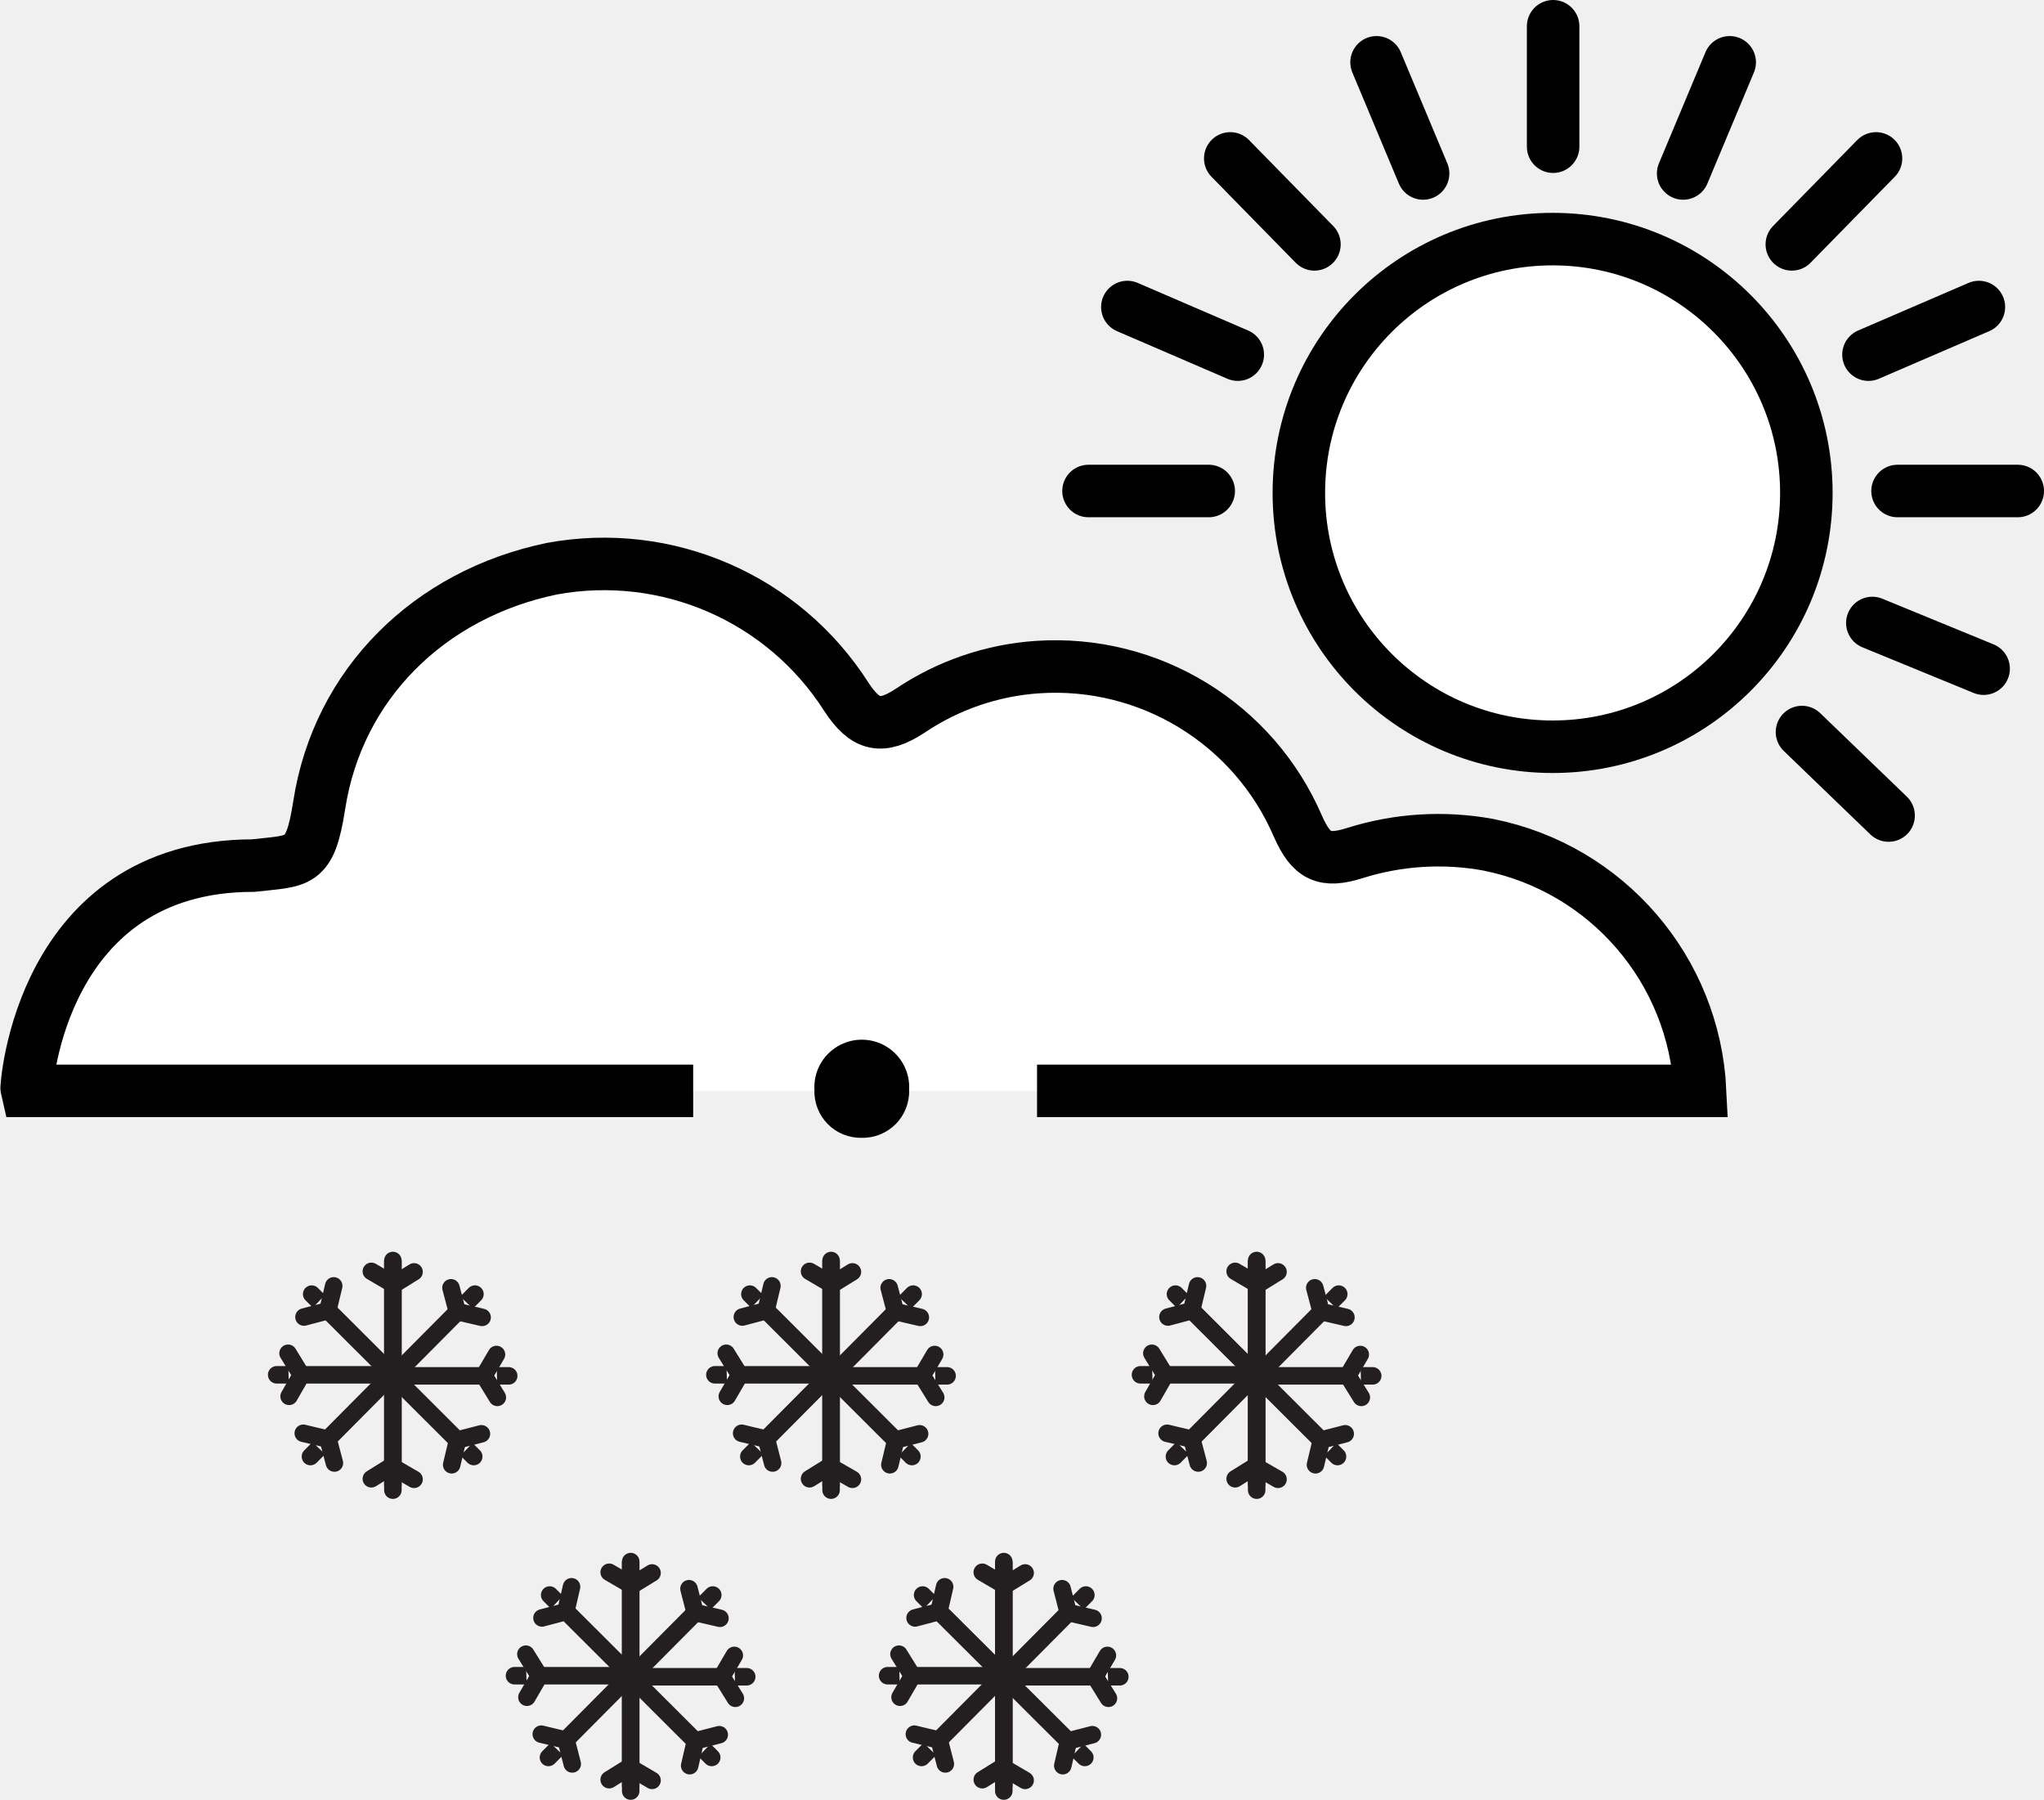
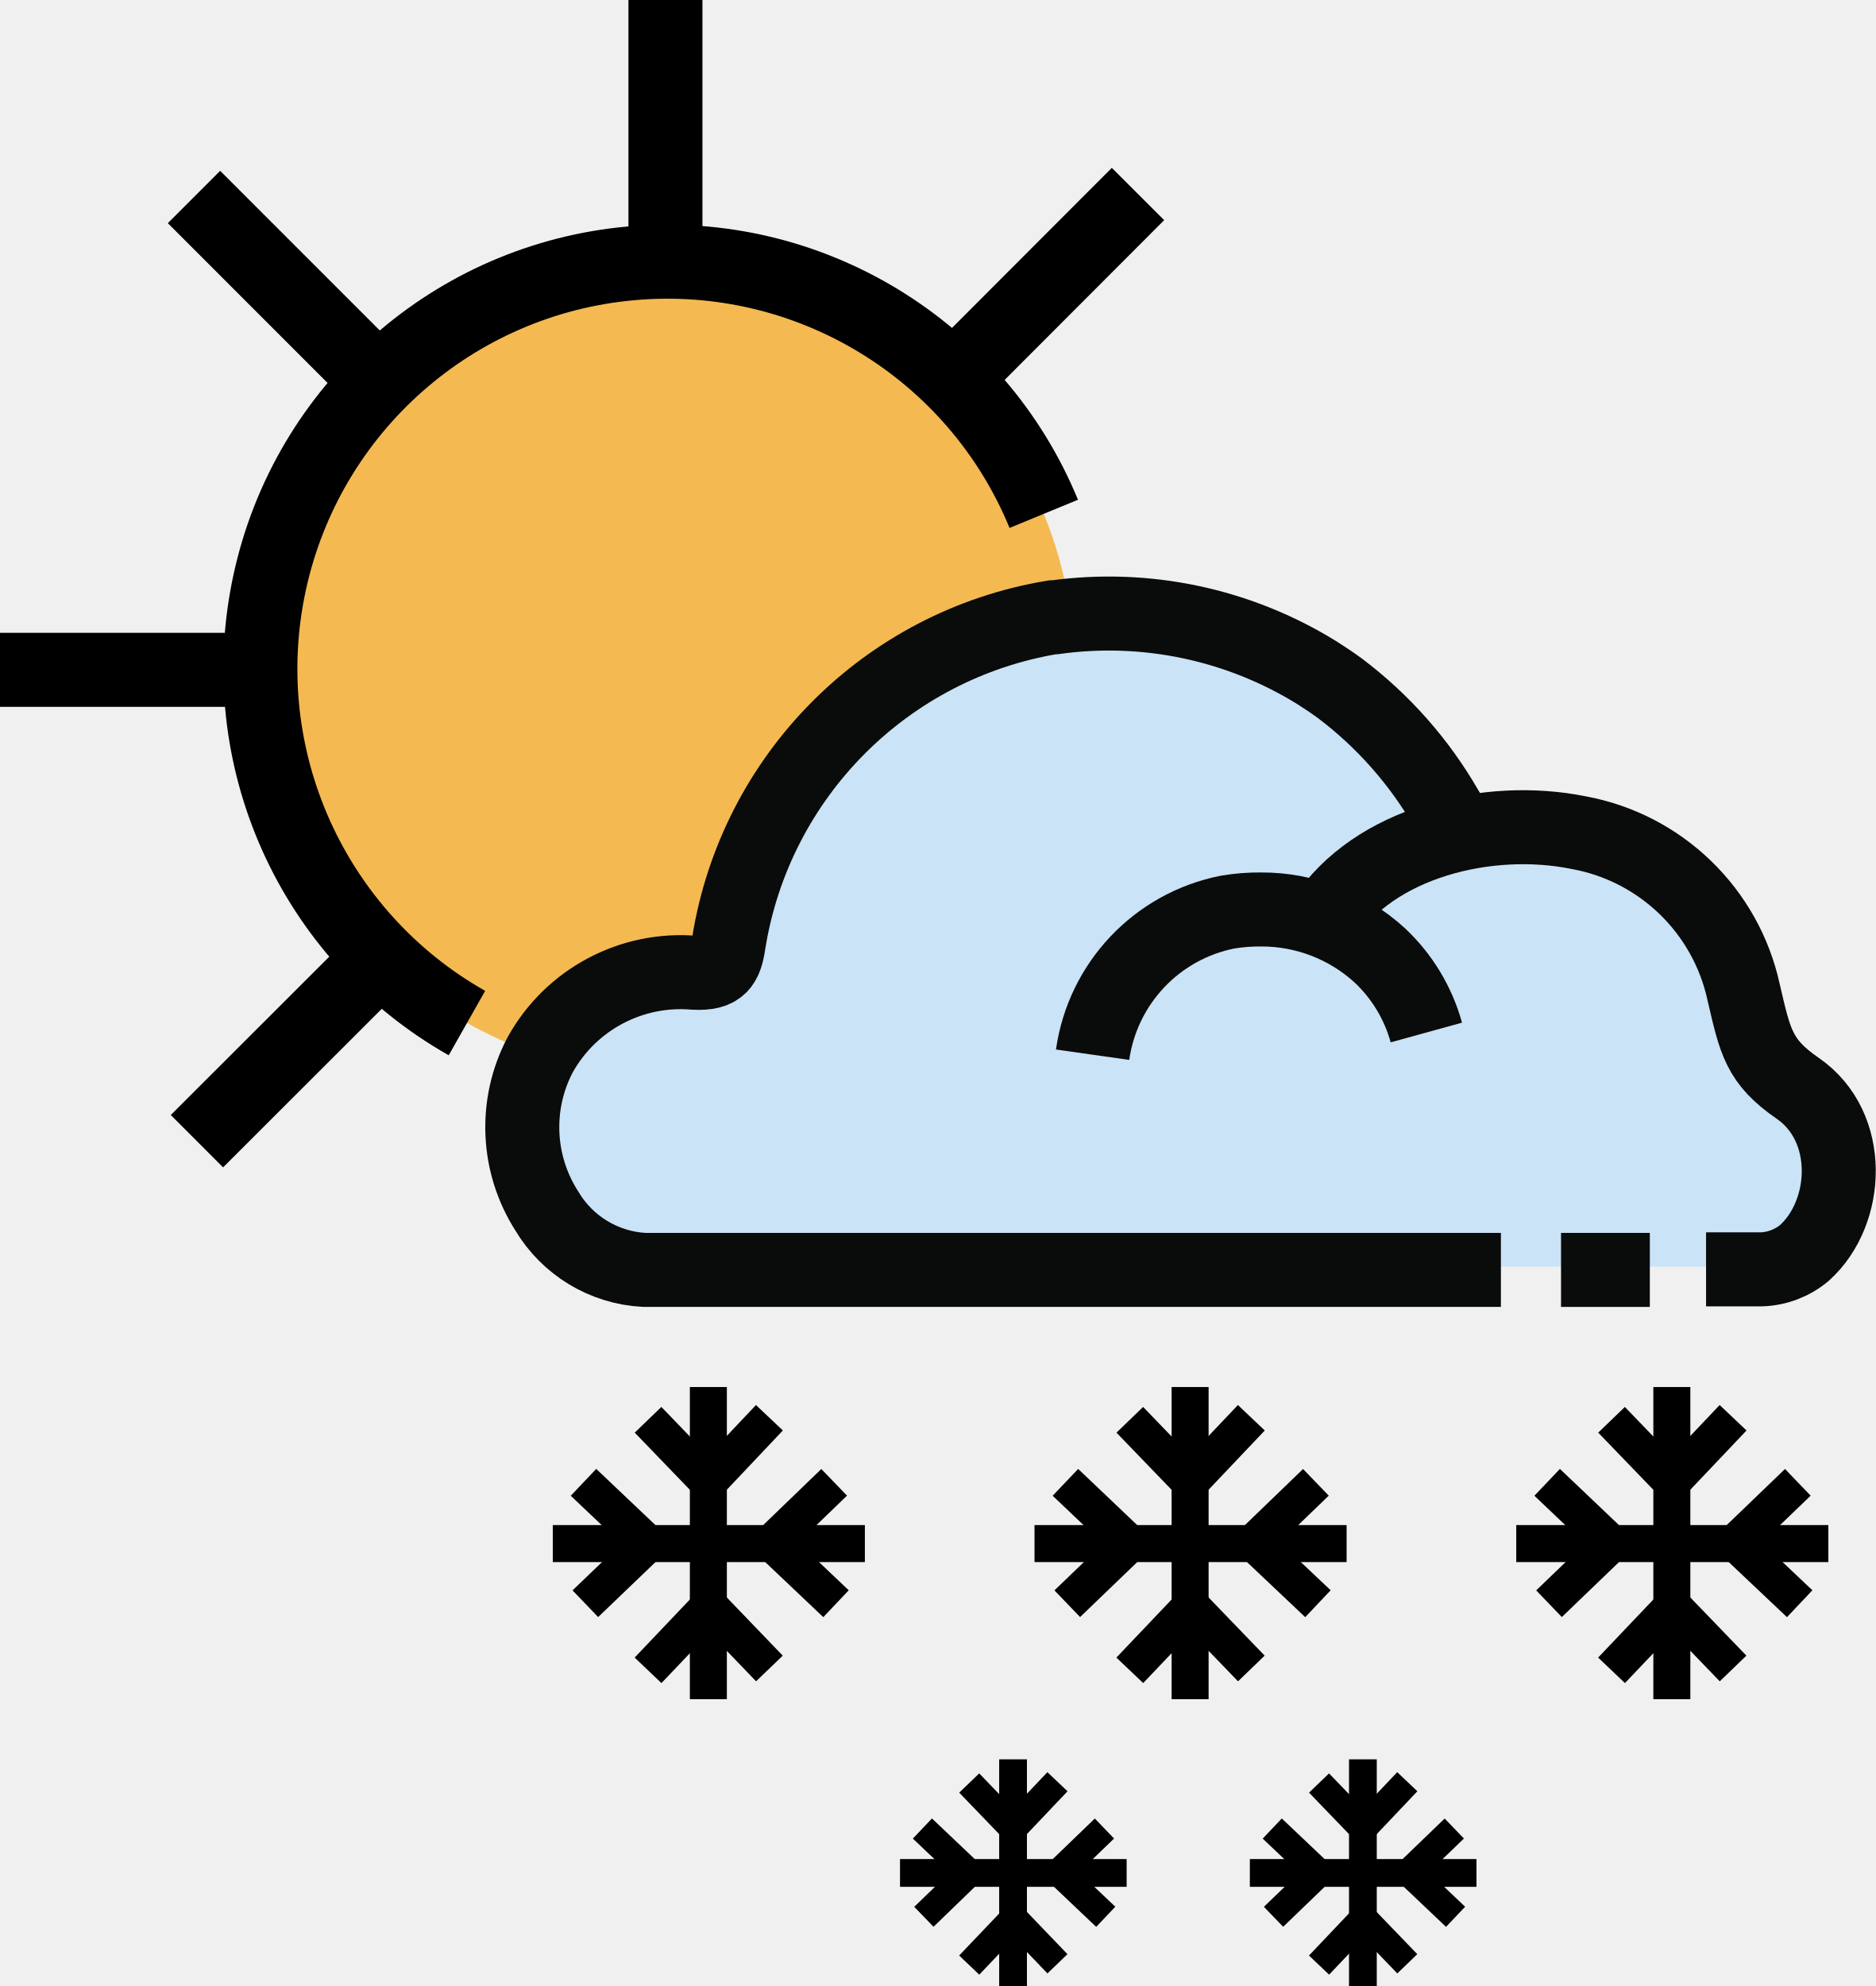
- <svg xmlns="http://www.w3.org/2000/svg" viewBox="0 0 116.8 102.82">
+ <svg xmlns="http://www.w3.org/2000/svg" viewBox="0 0 101.39 107.33">
  <defs>
-     <style>.cls-1,.cls-2,.cls-3,.cls-4{fill:#fff;stroke-miterlimit:10;}.cls-1,.cls-2{stroke:#231f20;}.cls-1,.cls-4{stroke-linecap:round;}.cls-3,.cls-4{stroke:#000;stroke-width:3px;}</style>
+     <style>.cls-1{fill:#f5b952;}.cls-2{fill:#cae3f6;}.cls-3,.cls-4,.cls-5,.cls-6,.cls-7{fill:none;stroke-miterlimit:10;}.cls-3,.cls-4,.cls-5,.cls-6{stroke:#000;}.cls-3{stroke-width:1.5px;}.cls-4{stroke-width:2px;}.cls-5,.cls-6,.cls-7{stroke-width:4px;}.cls-6{stroke-linecap:square;}.cls-7{stroke:#0a0b0b;}</style>
  </defs>
  <g id="Layer_2" data-name="Layer 2">
    <g id="Layer_1-2" data-name="Layer 1">
-       <line class="cls-1" x1="47.46" y1="73.43" x2="48.71" y2="72.66" />
-       <line class="cls-1" x1="48.71" y1="84.51" x2="47.49" y2="83.81" />
-       <line class="cls-1" x1="47.49" y1="78.6" x2="52.11" y2="83.21" />
-       <polyline class="cls-1" points="52.55 81.91 51.19 82.26 50.85 83.68" />
-       <line class="cls-1" x1="52.18" y1="73.93" x2="47.47" y2="78.67" />
-       <polyline class="cls-1" points="50.81 73.57 51.17 74.93 52.59 75.26" />
-       <line class="cls-1" x1="54.12" y1="78.6" x2="47.49" y2="78.6" />
-       <polyline class="cls-1" points="53.41 77.38 52.7 78.59 53.47 79.83" />
-       <line class="cls-2" x1="47.49" y1="84.89" x2="47.49" y2="72.01" />
-       <line class="cls-1" x1="47.49" y1="85.13" x2="47.49" y2="72.01" />
-       <line class="cls-1" x1="47.5" y1="83.71" x2="46.26" y2="84.48" />
-       <line class="cls-1" x1="46.26" y1="72.63" x2="47.47" y2="73.34" />
-       <line class="cls-1" x1="47.47" y1="78.54" x2="42.85" y2="73.93" />
-       <polyline class="cls-1" points="42.42 75.24 43.77 74.88 44.11 73.46" />
-       <line class="cls-1" x1="42.79" y1="83.21" x2="47.5" y2="78.47" />
-       <polyline class="cls-1" points="44.15 83.58 43.8 82.22 42.38 81.88" />
-       <line class="cls-1" x1="40.85" y1="78.54" x2="47.47" y2="78.54" />
-       <polyline class="cls-1" points="41.56 79.77 42.27 78.55 41.5 77.31" />
-       <line class="cls-1" x1="22.42" y1="73.43" x2="23.66" y2="72.66" />
-       <line class="cls-1" x1="23.66" y1="84.51" x2="22.45" y2="83.81" />
-       <line class="cls-1" x1="22.45" y1="78.6" x2="27.07" y2="83.21" />
-       <polyline class="cls-1" points="27.51 81.91 26.15 82.26 25.81 83.68" />
-       <line class="cls-1" x1="27.14" y1="73.93" x2="22.43" y2="78.67" />
-       <polyline class="cls-1" points="25.77 73.57 26.13 74.93 27.55 75.26" />
-       <line class="cls-1" x1="29.07" y1="78.6" x2="22.45" y2="78.6" />
-       <polyline class="cls-1" points="28.37 77.38 27.66 78.59 28.42 79.83" />
-       <line class="cls-2" x1="22.45" y1="84.89" x2="22.45" y2="72.01" />
-       <line class="cls-1" x1="22.45" y1="85.13" x2="22.45" y2="72.01" />
-       <line class="cls-1" x1="22.46" y1="83.71" x2="21.22" y2="84.48" />
-       <line class="cls-1" x1="21.22" y1="72.63" x2="22.43" y2="73.34" />
-       <line class="cls-1" x1="22.43" y1="78.54" x2="17.81" y2="73.93" />
-       <polyline class="cls-1" points="17.37 75.24 18.73 74.88 19.07 73.46" />
-       <line class="cls-1" x1="17.74" y1="83.21" x2="22.45" y2="78.47" />
-       <polyline class="cls-1" points="19.11 83.58 18.75 82.22 17.33 81.88" />
-       <line class="cls-1" x1="15.81" y1="78.54" x2="22.43" y2="78.54" />
-       <polyline class="cls-1" points="16.52 79.77 17.22 78.55 16.46 77.31" />
-       <line class="cls-1" x1="71.78" y1="73.43" x2="73.03" y2="72.66" />
-       <line class="cls-1" x1="73.03" y1="84.51" x2="71.81" y2="83.81" />
-       <line class="cls-1" x1="71.81" y1="78.6" x2="76.43" y2="83.21" />
-       <polyline class="cls-1" points="76.87 81.91 75.51 82.26 75.17 83.68" />
-       <line class="cls-1" x1="76.5" y1="73.93" x2="71.79" y2="78.67" />
-       <polyline class="cls-1" points="75.13 73.57 75.49 74.93 76.91 75.26" />
-       <line class="cls-1" x1="78.44" y1="78.6" x2="71.81" y2="78.6" />
-       <polyline class="cls-1" points="77.73 77.38 77.02 78.59 77.79 79.83" />
-       <line class="cls-2" x1="71.81" y1="84.89" x2="71.81" y2="72.01" />
-       <line class="cls-1" x1="71.81" y1="85.13" x2="71.81" y2="72.01" />
-       <line class="cls-1" x1="71.82" y1="83.71" x2="70.58" y2="84.48" />
-       <line class="cls-1" x1="70.58" y1="72.63" x2="71.79" y2="73.34" />
-       <line class="cls-1" x1="71.79" y1="78.54" x2="67.17" y2="73.93" />
-       <polyline class="cls-1" points="66.74 75.24 68.09 74.88 68.43 73.46" />
-       <line class="cls-1" x1="67.11" y1="83.21" x2="71.82" y2="78.47" />
-       <polyline class="cls-1" points="68.47 83.58 68.11 82.22 66.69 81.88" />
-       <line class="cls-1" x1="65.17" y1="78.54" x2="71.79" y2="78.54" />
-       <polyline class="cls-1" points="65.88 79.77 66.58 78.55 65.82 77.31" />
-       <line class="cls-1" x1="57.34" y1="90.62" x2="58.58" y2="89.86" />
-       <line class="cls-1" x1="58.58" y1="101.71" x2="57.37" y2="101" />
-       <line class="cls-1" x1="57.36" y1="95.79" x2="61.99" y2="100.4" />
-       <polyline class="cls-1" points="62.42 99.1 61.06 99.45 60.73 100.87" />
-       <line class="cls-1" x1="62.05" y1="91.12" x2="57.34" y2="95.86" />
-       <polyline class="cls-1" points="60.69 90.76 61.04 92.12 62.46 92.45" />
-       <line class="cls-1" x1="63.99" y1="95.79" x2="57.36" y2="95.79" />
-       <polyline class="cls-1" points="63.28 94.57 62.57 95.78 63.34 97.02" />
-       <line class="cls-2" x1="57.36" y1="102.08" x2="57.36" y2="89.21" />
-       <line class="cls-1" x1="57.36" y1="102.32" x2="57.36" y2="89.21" />
-       <line class="cls-1" x1="57.37" y1="100.9" x2="56.13" y2="101.67" />
-       <line class="cls-1" x1="56.13" y1="89.82" x2="57.34" y2="90.53" />
-       <line class="cls-1" x1="57.35" y1="95.73" x2="52.72" y2="91.12" />
-       <polyline class="cls-1" points="52.29 92.43 53.65 92.07 53.98 90.65" />
-       <line class="cls-1" x1="52.66" y1="100.4" x2="57.37" y2="95.66" />
-       <polyline class="cls-1" points="54.02 100.77 53.67 99.41 52.25 99.07" />
-       <line class="cls-1" x1="50.72" y1="95.73" x2="57.35" y2="95.73" />
-       <polyline class="cls-1" points="51.43 96.96 52.14 95.74 51.37 94.5" />
-       <line class="cls-1" x1="36.02" y1="90.62" x2="37.26" y2="89.86" />
-       <line class="cls-1" x1="37.26" y1="101.71" x2="36.05" y2="101" />
-       <line class="cls-1" x1="36.05" y1="95.79" x2="40.67" y2="100.4" />
-       <polyline class="cls-1" points="41.1 99.1 39.74 99.45 39.41 100.87" />
-       <line class="cls-1" x1="40.73" y1="91.12" x2="36.02" y2="95.86" />
-       <polyline class="cls-1" points="39.37 90.76 39.72 92.12 41.14 92.45" />
-       <line class="cls-1" x1="42.67" y1="95.79" x2="36.05" y2="95.79" />
-       <polyline class="cls-1" points="41.96 94.57 41.25 95.78 42.02 97.02" />
-       <line class="cls-2" x1="36.04" y1="102.08" x2="36.04" y2="89.21" />
-       <line class="cls-1" x1="36.04" y1="102.32" x2="36.04" y2="89.21" />
-       <line class="cls-1" x1="36.05" y1="100.9" x2="34.81" y2="101.67" />
-       <line class="cls-1" x1="34.81" y1="89.82" x2="36.03" y2="90.53" />
-       <line class="cls-1" x1="36.03" y1="95.73" x2="31.41" y2="91.12" />
-       <polyline class="cls-1" points="30.97 92.43 32.33 92.07 32.66 90.65" />
-       <line class="cls-1" x1="31.34" y1="100.4" x2="36.05" y2="95.66" />
-       <polyline class="cls-1" points="32.7 100.77 32.35 99.41 30.93 99.07" />
-       <line class="cls-1" x1="29.4" y1="95.73" x2="36.03" y2="95.73" />
-       <polyline class="cls-1" points="30.11 96.96 30.82 95.74 30.05 94.5" />
-       <path class="cls-3" d="M59.26,62.32H97.15a15.07,15.07,0,0,0-12.1-14.06,15.87,15.87,0,0,0-7.62.47c-1.76.56-2.5.2-3.26-1.52a15.1,15.1,0,0,0-14.88-9.1A14.82,14.82,0,0,0,52,40.61c-1.62,1.06-2.55.86-3.63-.79a16.43,16.43,0,0,0-16.84-7.33c-7,1.45-12.22,6.59-13.29,13.51-.53,3.41-1.13,3.15-3.77,3.45-12.16,0-13,12.68-12.95,12.87H39.61" />
-       <path d="M49.24,65a2.64,2.64,0,0,1-2.7-2.73,2.71,2.71,0,1,1,5.41,0A2.65,2.65,0,0,1,49.24,65Z" />
-       <line class="cls-4" x1="69.07" y1="28.05" x2="62.2" y2="28.05" />
-       <line class="cls-4" x1="75.11" y1="13.96" x2="70.3" y2="9.05" />
-       <line class="cls-4" x1="81.32" y1="9.91" x2="78.66" y2="3.56" />
-       <line class="cls-4" x1="70.73" y1="20.26" x2="64.42" y2="17.54" />
-       <path class="cls-3" d="M88.72,42.66h0a14.49,14.49,0,0,0,0-29h0a14.49,14.49,0,1,0,0,29h0Z" />
-       <line class="cls-4" x1="108.43" y1="28.05" x2="115.3" y2="28.05" />
-       <line class="cls-4" x1="88.75" y1="8.38" x2="88.75" y2="1.5" />
-       <line class="cls-4" x1="102.97" y1="41.82" x2="107.92" y2="46.59" />
-       <line class="cls-4" x1="102.39" y1="13.96" x2="107.2" y2="9.05" />
-       <line class="cls-4" x1="106.99" y1="35.59" x2="113.35" y2="38.2" />
-       <line class="cls-4" x1="96.18" y1="9.91" x2="98.84" y2="3.56" />
-       <line class="cls-4" x1="106.77" y1="20.26" x2="113.08" y2="17.54" />
+       <path class="cls-1" d="M36.06,14.12a22,22,0,1,0,22,22A22,22,0,0,0,36.06,14.12Z" />
+       <path class="cls-2" d="M80.8,68.47H34.08a6.58,6.58,0,0,1-5.3-3.27,8.61,8.61,0,0,1,8-13.22c1.41.07,1.7-.45,1.88-1.64a21.6,21.6,0,0,1,17.66-18l.11,0a21.28,21.28,0,0,1,14.3,3.08q.63.39,1.26.87a22.19,22.19,0,0,1,5.79,6.66l.68,1.16" />
+       <path class="cls-2" d="M58.54,56.5a9.34,9.34,0,0,1,7.37-7.9,10.67,10.67,0,0,1,1.82-.13A9.4,9.4,0,0,1,74.18,51a9.12,9.12,0,0,1,2.55,4.32" />
+       <path class="cls-2" d="M71.16,49.05c2.7-4.23,8.92-5.79,13.88-4.75a11.38,11.38,0,0,1,9,8.82c.63,2.78.83,3.84,2.95,5.33,3,2.12,2.8,6.86.36,9.1a3.79,3.79,0,0,1-2.34.91H78.86" />
+       <line class="cls-2" x1="84.07" y1="68.46" x2="88.92" y2="68.46" />
+       <polyline class="cls-3" points="71.3 106.2 73.7 103.67 76.07 106.13" />
+       <polyline class="cls-3" points="76.07 96.29 73.67 98.82 71.3 96.36" />
+       <line class="cls-3" x1="73.67" y1="95.08" x2="73.67" y2="107.33" />
+       <polyline class="cls-3" points="78.68 103.59 76.15 101.19 78.61 98.82" />
+       <polyline class="cls-3" points="68.77 98.82 71.3 101.22 68.84 103.59" />
+       <line class="cls-3" x1="67.56" y1="101.22" x2="79.81" y2="101.22" />
+       <polyline class="cls-3" points="52.39 106.2 54.8 103.67 57.16 106.13" />
+       <polyline class="cls-3" points="57.16 96.29 54.76 98.82 52.39 96.36" />
+       <line class="cls-3" x1="54.76" y1="95.08" x2="54.76" y2="107.33" />
+       <polyline class="cls-3" points="59.77 103.59 57.24 101.19 59.7 98.82" />
+       <polyline class="cls-3" points="49.86 98.82 52.39 101.22 49.94 103.59" />
+       <line class="cls-3" x1="48.65" y1="101.22" x2="60.9" y2="101.22" />
+       <polyline class="cls-4" points="87.11 90.27 90.42 86.79 93.68 90.17" />
+       <polyline class="cls-4" points="93.68 76.62 90.37 80.11 87.11 76.73" />
+       <line class="cls-4" x1="90.37" y1="74.96" x2="90.37" y2="91.83" />
+       <polyline class="cls-4" points="97.28 86.67 93.79 83.37 97.18 80.11" />
+       <polyline class="cls-4" points="83.63 80.11 87.11 83.42 83.73 86.67" />
+       <line class="cls-4" x1="81.96" y1="83.42" x2="98.83" y2="83.42" />
+       <polyline class="cls-4" points="61.07 90.27 64.38 86.79 67.64 90.17" />
+       <polyline class="cls-4" points="67.64 76.62 64.33 80.11 61.07 76.73" />
+       <line class="cls-4" x1="64.33" y1="74.96" x2="64.33" y2="91.83" />
+       <polyline class="cls-4" points="71.24 86.67 67.75 83.37 71.13 80.11" />
+       <polyline class="cls-4" points="57.59 80.11 61.07 83.42 57.69 86.67" />
+       <line class="cls-4" x1="55.92" y1="83.42" x2="72.79" y2="83.42" />
+       <polyline class="cls-4" points="35.03 90.27 38.34 86.79 41.59 90.17" />
+       <polyline class="cls-4" points="41.59 76.62 38.29 80.11 35.03 76.73" />
+       <line class="cls-4" x1="38.29" y1="74.96" x2="38.29" y2="91.83" />
+       <polyline class="cls-4" points="45.19 86.67 41.71 83.37 45.09 80.11" />
+       <polyline class="cls-4" points="31.54 80.11 35.03 83.42 31.64 86.67" />
+       <line class="cls-4" x1="29.88" y1="83.42" x2="46.75" y2="83.42" />
+       <path class="cls-5" d="M56.42,27.77A22,22,0,1,0,25.24,55.29" />
+       <line class="cls-6" x1="35.97" y1="14.01" x2="35.97" y2="2" />
+       <line class="cls-6" x1="14.01" y1="36.2" x2="2" y2="36.2" />
+       <line class="cls-6" x1="20.4" y1="20.56" x2="11.9" y2="12.06" />
+       <line class="cls-6" x1="51.61" y1="20.4" x2="60.1" y2="11.9" />
+       <line class="cls-6" x1="20.56" y1="51.77" x2="12.06" y2="60.26" />
+       <path class="cls-7" d="M81.13,68.63H34.82a6.53,6.53,0,0,1-5.26-3.18A8.4,8.4,0,0,1,29.2,57a8.69,8.69,0,0,1,8.33-4.43c1.4.07,1.69-.44,1.86-1.6A21.26,21.26,0,0,1,56.9,33.36l.11,0a21.37,21.37,0,0,1,14.18,3c.41.26.83.54,1.24.84a21.74,21.74,0,0,1,5.75,6.51l.67,1.13" />
+       <path class="cls-7" d="M59.06,57a9.17,9.17,0,0,1,7.31-7.71,10.54,10.54,0,0,1,1.81-.14,9.47,9.47,0,0,1,6.39,2.47A9,9,0,0,1,77.1,55.8" />
+       <path class="cls-7" d="M71.57,49.67C74.25,45.54,80.41,44,85.34,45a11.19,11.19,0,0,1,8.91,8.62c.63,2.71.83,3.75,2.93,5.2,3,2.07,2.78,6.7.36,8.89a3.83,3.83,0,0,1-2.32.89h-3" />
+       <line class="cls-7" x1="84.38" y1="68.63" x2="89.18" y2="68.63" />
    </g>
  </g>
</svg>
